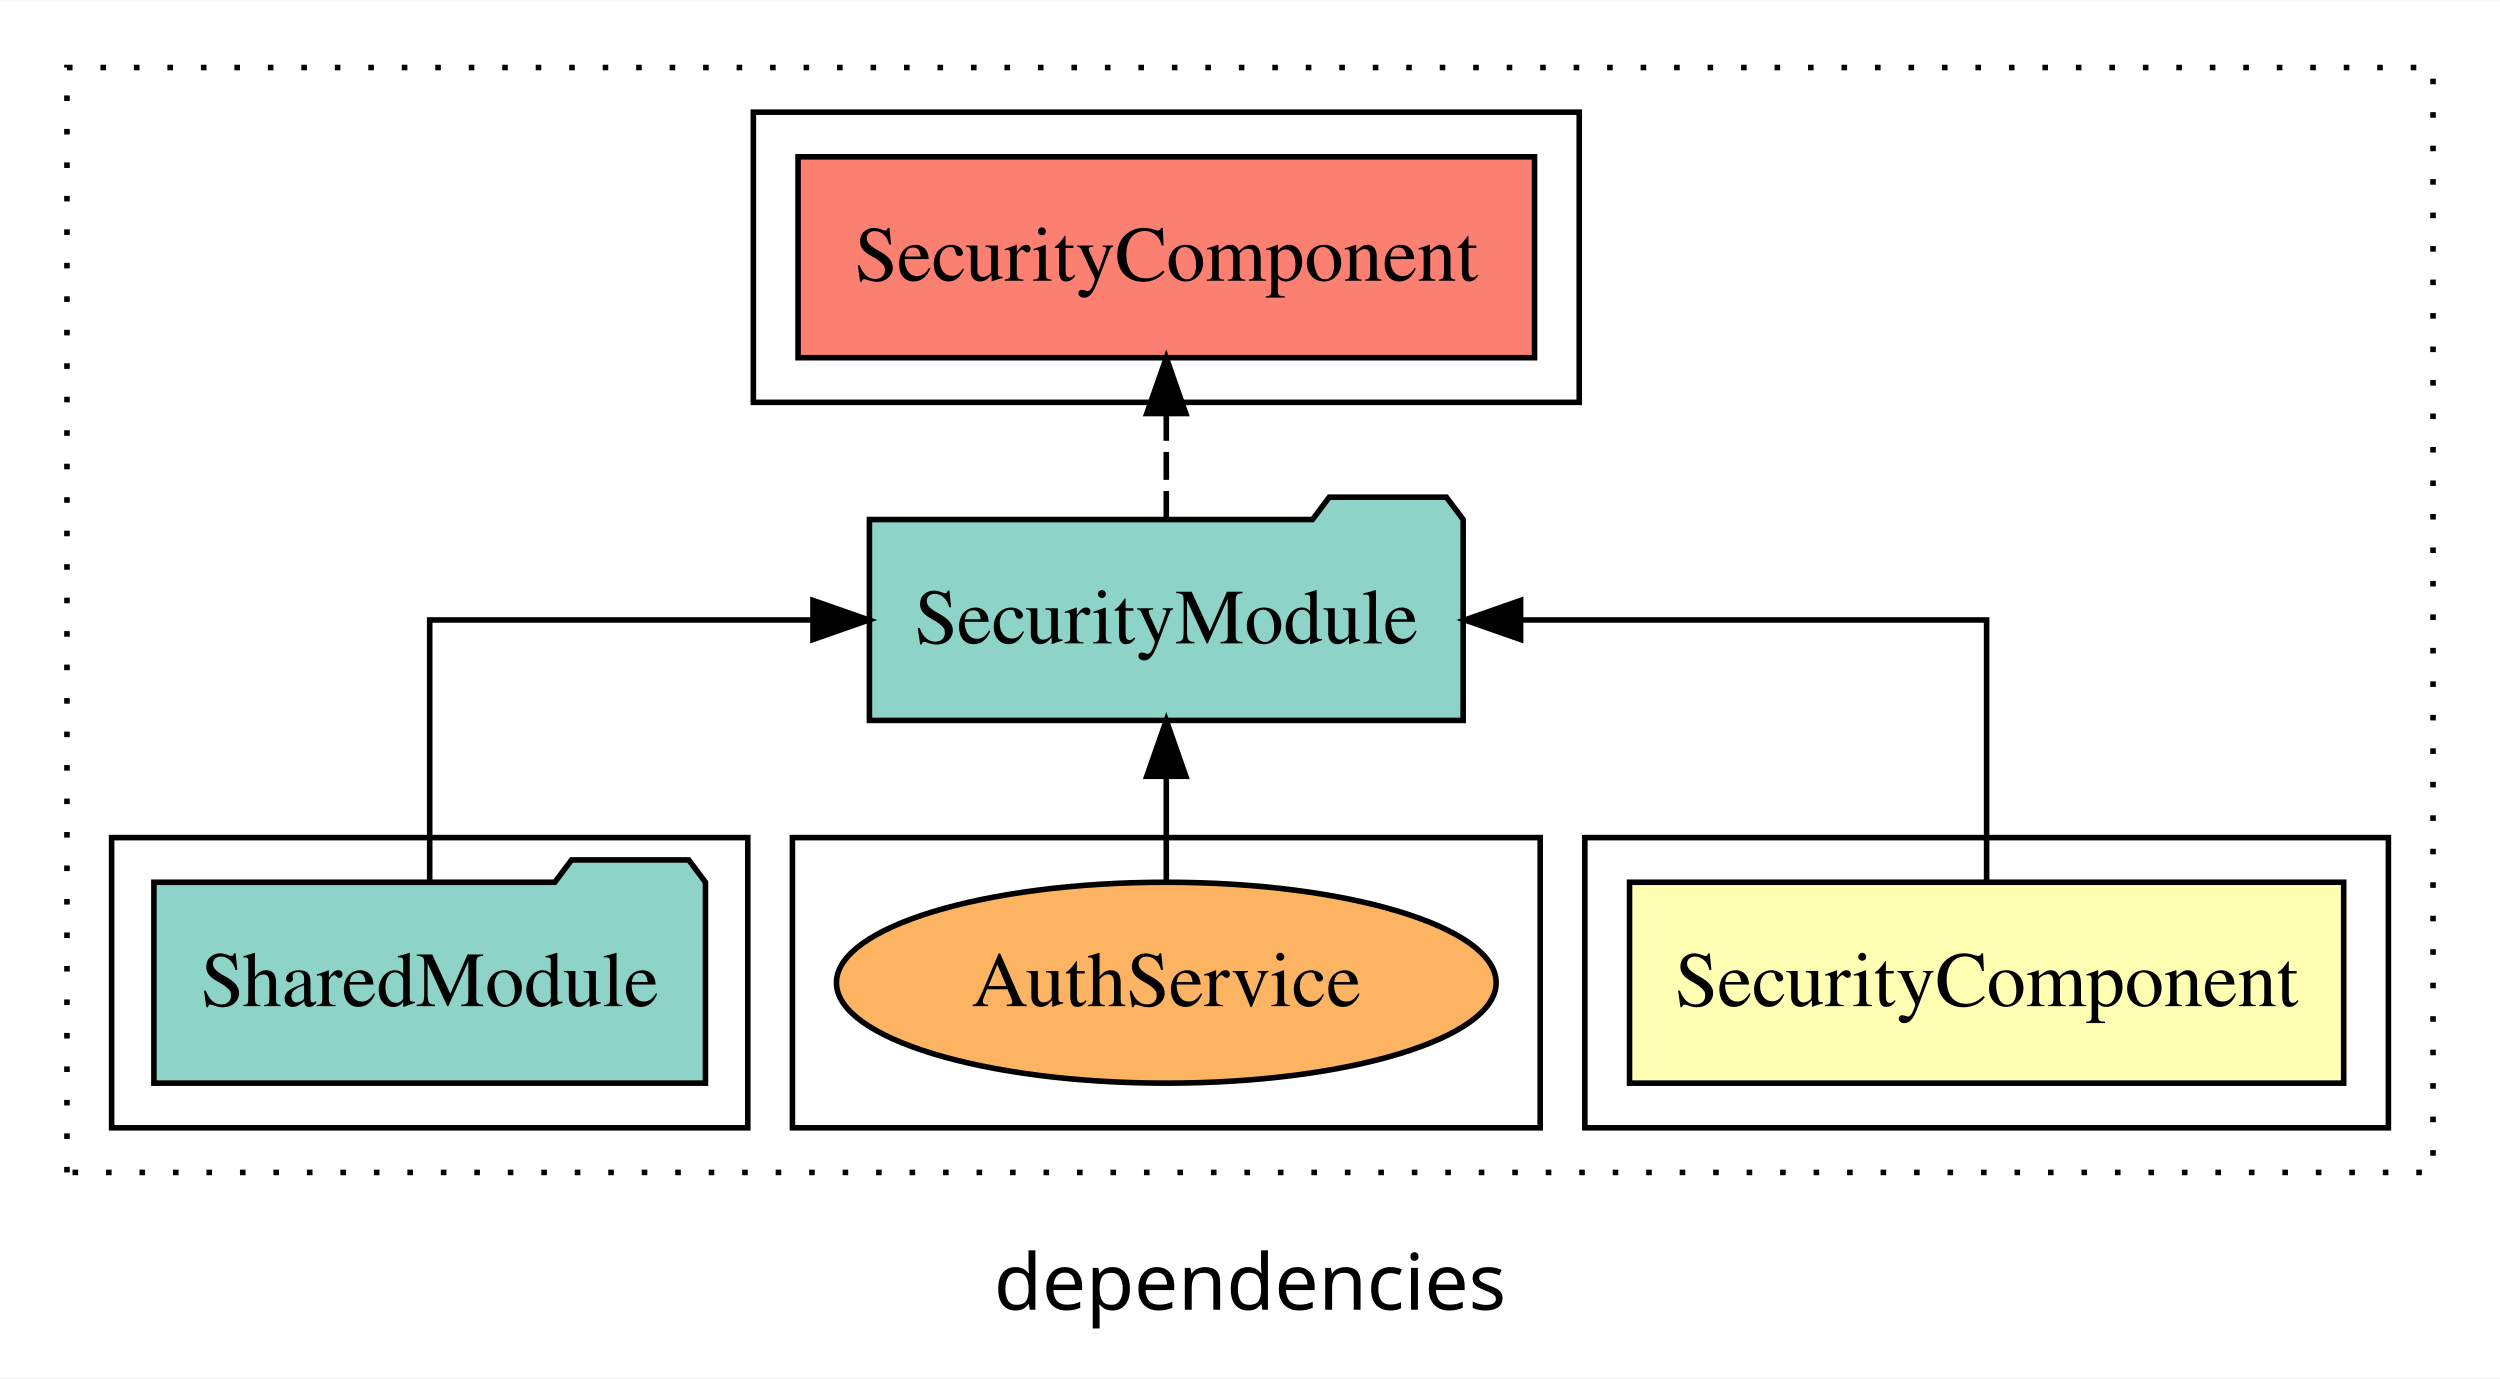
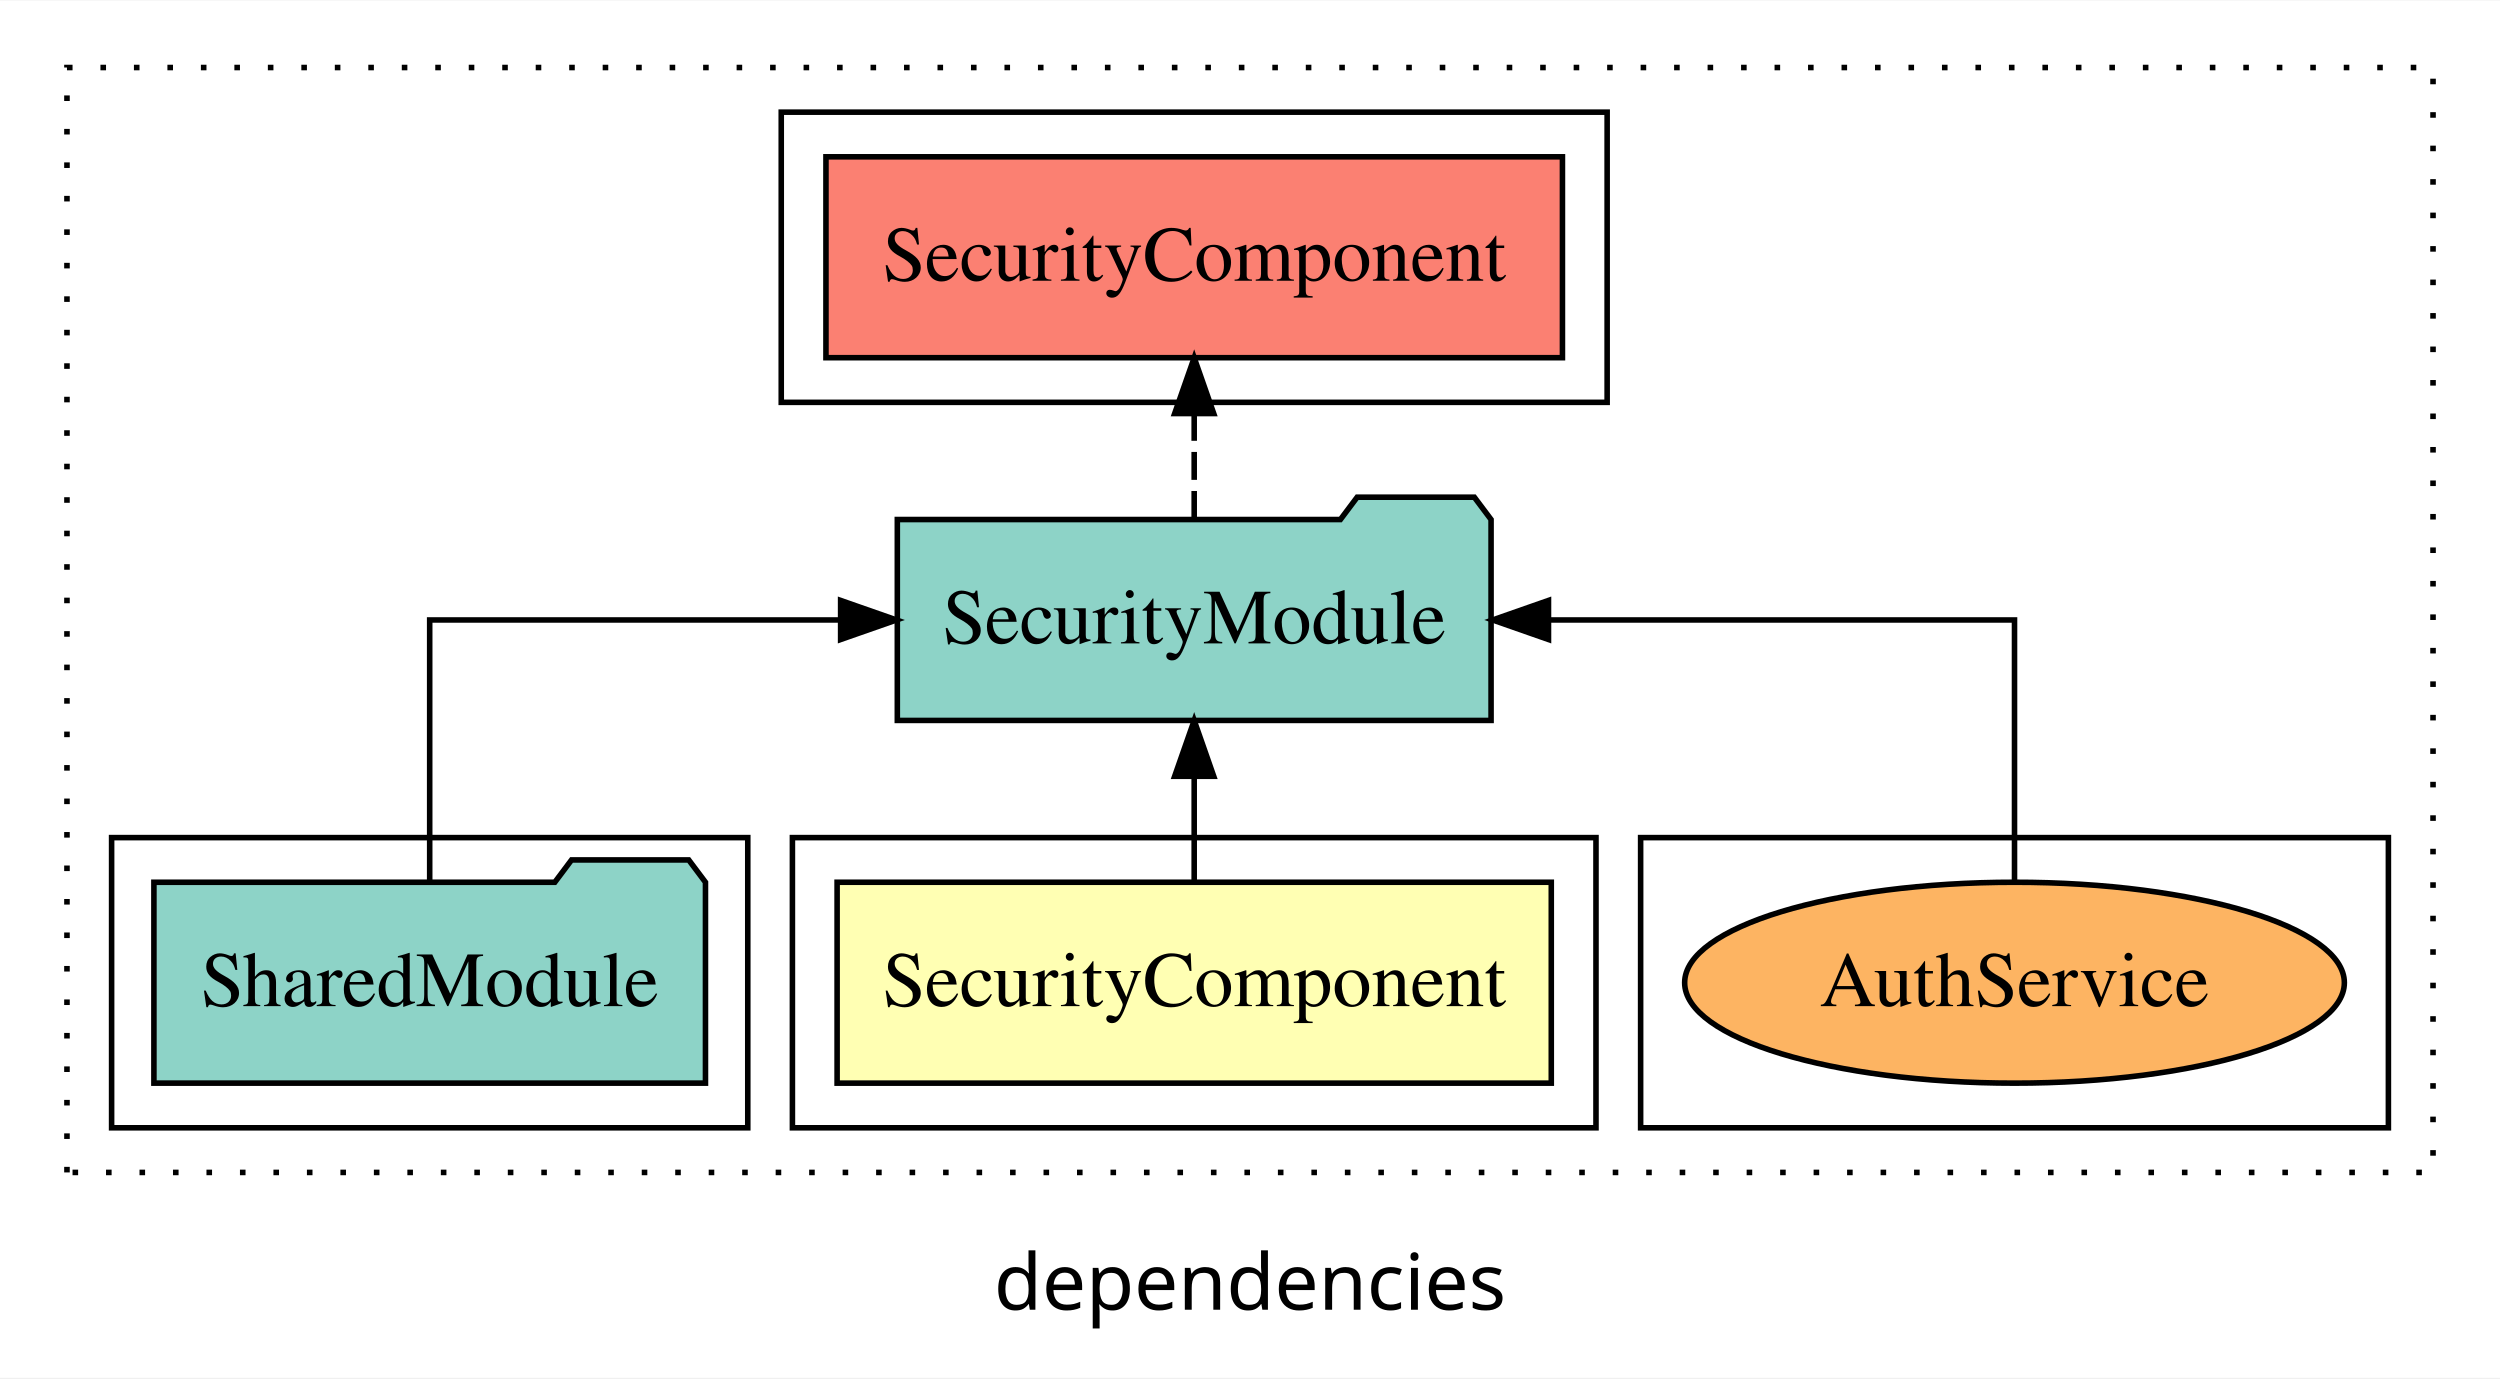
<svg xmlns="http://www.w3.org/2000/svg" width="448pt" height="247pt" viewBox="0.00 0.00 448.00 246.80">
  <g id="graph0" class="graph" transform="scale(1 1) rotate(0) translate(4 242.8)">
    <polygon fill="white" stroke="transparent" points="-4,4 -4,-242.8 444,-242.8 444,4 -4,4" />
    <text text-anchor="middle" x="220" y="-8.2" font-family="sans-serif" font-size="14.00">dependencies</text>
    <g id="clust1" class="cluster">
      <polygon fill="none" stroke="black" stroke-dasharray="1,5" points="8,-32.8 8,-230.8 432,-230.8 432,-32.8 8,-32.8" />
    </g>
+     <g id="clust7" class="cluster">
+       <polygon fill="none" stroke="black" points="290,-40.8 290,-92.8 424,-92.8 424,-40.8 290,-40.8" />
+     </g>
    <g id="clust2" class="cluster">
-       <polygon fill="none" stroke="black" points="280,-40.8 280,-92.8 424,-92.8 424,-40.8 280,-40.8" />
-     </g>
-     <g id="clust5" class="cluster">
-       <polygon fill="none" stroke="black" points="131,-170.8 131,-222.8 279,-222.8 279,-170.8 131,-170.8" />
-     </g>
-     <g id="clust7" class="cluster">
-       <polygon fill="none" stroke="black" points="138,-40.8 138,-92.8 272,-92.8 272,-40.8 138,-40.8" />
+       <polygon fill="none" stroke="black" points="138,-40.8 138,-92.8 282,-92.8 282,-40.8 138,-40.8" />
    </g>
    <g id="clust4" class="cluster">
      <polygon fill="none" stroke="black" points="16,-40.8 16,-92.8 130,-92.8 130,-40.8 16,-40.8" />
    </g>
+     <g id="clust5" class="cluster">
+       <polygon fill="none" stroke="black" points="136,-170.8 136,-222.8 284,-222.8 284,-170.8 136,-170.8" />
+     </g>
    <g id="node1" class="node">
-       <polygon fill="#ffffb3" stroke="black" points="415.99,-84.8 288.01,-84.8 288.01,-48.8 415.99,-48.8 415.99,-84.8" />
-       <text text-anchor="middle" x="352" y="-62.6" font-family="Times,serif" font-size="14.00">SecurityComponent</text>
+       <polygon fill="#ffffb3" stroke="black" points="273.99,-84.8 146.01,-84.8 146.01,-48.8 273.99,-48.8 273.99,-84.8" />
+       <text text-anchor="middle" x="210" y="-62.6" font-family="Times,serif" font-size="14.00">SecurityComponent</text>
    </g>
    <g id="node2" class="node">
-       <polygon fill="#8dd3c7" stroke="black" points="258.2,-149.8 255.2,-153.8 234.2,-153.8 231.2,-149.8 151.8,-149.8 151.8,-113.8 258.2,-113.8 258.2,-149.8" />
-       <text text-anchor="middle" x="205" y="-127.6" font-family="Times,serif" font-size="14.00">SecurityModule</text>
+       <polygon fill="#8dd3c7" stroke="black" points="263.2,-149.8 260.2,-153.8 239.2,-153.8 236.2,-149.8 156.8,-149.8 156.8,-113.8 263.2,-113.8 263.2,-149.8" />
+       <text text-anchor="middle" x="210" y="-127.6" font-family="Times,serif" font-size="14.00">SecurityModule</text>
    </g>
    <g id="edge1" class="edge">
-       <path fill="none" stroke="black" d="M352,-84.91C352,-104.14 352,-131.8 352,-131.8 352,-131.8 268.49,-131.8 268.49,-131.8" />
-       <polygon fill="black" stroke="black" points="268.49,-128.3 258.49,-131.8 268.49,-135.3 268.49,-128.3" />
+       <path fill="none" stroke="black" d="M210,-84.91C210,-84.91 210,-103.79 210,-103.79" />
+       <polygon fill="black" stroke="black" points="206.5,-103.79 210,-113.79 213.5,-103.79 206.5,-103.79" />
    </g>
    <g id="node4" class="node">
-       <polygon fill="#fb8072" stroke="black" points="270.99,-214.8 139.01,-214.8 139.01,-178.8 270.99,-178.8 270.99,-214.8" />
-       <text text-anchor="middle" x="205" y="-192.6" font-family="Times,serif" font-size="14.00">SecurityComponent </text>
+       <polygon fill="#fb8072" stroke="black" points="275.99,-214.8 144.01,-214.8 144.01,-178.8 275.99,-178.8 275.99,-214.8" />
+       <text text-anchor="middle" x="210" y="-192.6" font-family="Times,serif" font-size="14.00">SecurityComponent </text>
    </g>
    <g id="edge3" class="edge">
-       <path fill="none" stroke="black" stroke-dasharray="5,2" d="M205,-149.91C205,-149.91 205,-168.79 205,-168.79" />
-       <polygon fill="black" stroke="black" points="201.5,-168.79 205,-178.79 208.5,-168.79 201.5,-168.79" />
+       <path fill="none" stroke="black" stroke-dasharray="5,2" d="M210,-149.91C210,-149.91 210,-168.79 210,-168.79" />
+       <polygon fill="black" stroke="black" points="206.5,-168.79 210,-178.79 213.5,-168.79 206.5,-168.79" />
    </g>
    <g id="node3" class="node">
      <polygon fill="#8dd3c7" stroke="black" points="122.42,-84.8 119.42,-88.8 98.42,-88.8 95.42,-84.8 23.58,-84.8 23.58,-48.8 122.42,-48.8 122.42,-84.8" />
      <text text-anchor="middle" x="73" y="-62.6" font-family="Times,serif" font-size="14.00">SharedModule</text>
    </g>
    <g id="edge2" class="edge">
-       <path fill="none" stroke="black" d="M73,-84.91C73,-104.14 73,-131.8 73,-131.8 73,-131.8 141.69,-131.8 141.69,-131.8" />
-       <polygon fill="black" stroke="black" points="141.69,-135.3 151.69,-131.8 141.69,-128.3 141.69,-135.3" />
+       <path fill="none" stroke="black" d="M73,-84.91C73,-104.14 73,-131.8 73,-131.8 73,-131.8 146.64,-131.8 146.64,-131.8" />
+       <polygon fill="black" stroke="black" points="146.64,-135.3 156.64,-131.8 146.64,-128.3 146.64,-135.3" />
    </g>
    <g id="node5" class="node">
-       <ellipse fill="#fdb462" stroke="black" cx="205" cy="-66.8" rx="59.11" ry="18" />
-       <text text-anchor="middle" x="205" y="-62.6" font-family="Times,serif" font-size="14.00">AuthService</text>
+       <ellipse fill="#fdb462" stroke="black" cx="357" cy="-66.8" rx="59.11" ry="18" />
+       <text text-anchor="middle" x="357" y="-62.6" font-family="Times,serif" font-size="14.00">AuthService</text>
    </g>
    <g id="edge4" class="edge">
-       <path fill="none" stroke="black" d="M205,-84.91C205,-84.91 205,-103.79 205,-103.79" />
-       <polygon fill="black" stroke="black" points="201.5,-103.79 205,-113.79 208.5,-103.79 201.5,-103.79" />
+       <path fill="none" stroke="black" d="M357,-84.91C357,-104.14 357,-131.8 357,-131.8 357,-131.8 273.49,-131.8 273.49,-131.8" />
+       <polygon fill="black" stroke="black" points="273.49,-128.3 263.49,-131.8 273.49,-135.3 273.49,-128.3" />
    </g>
  </g>
</svg>
